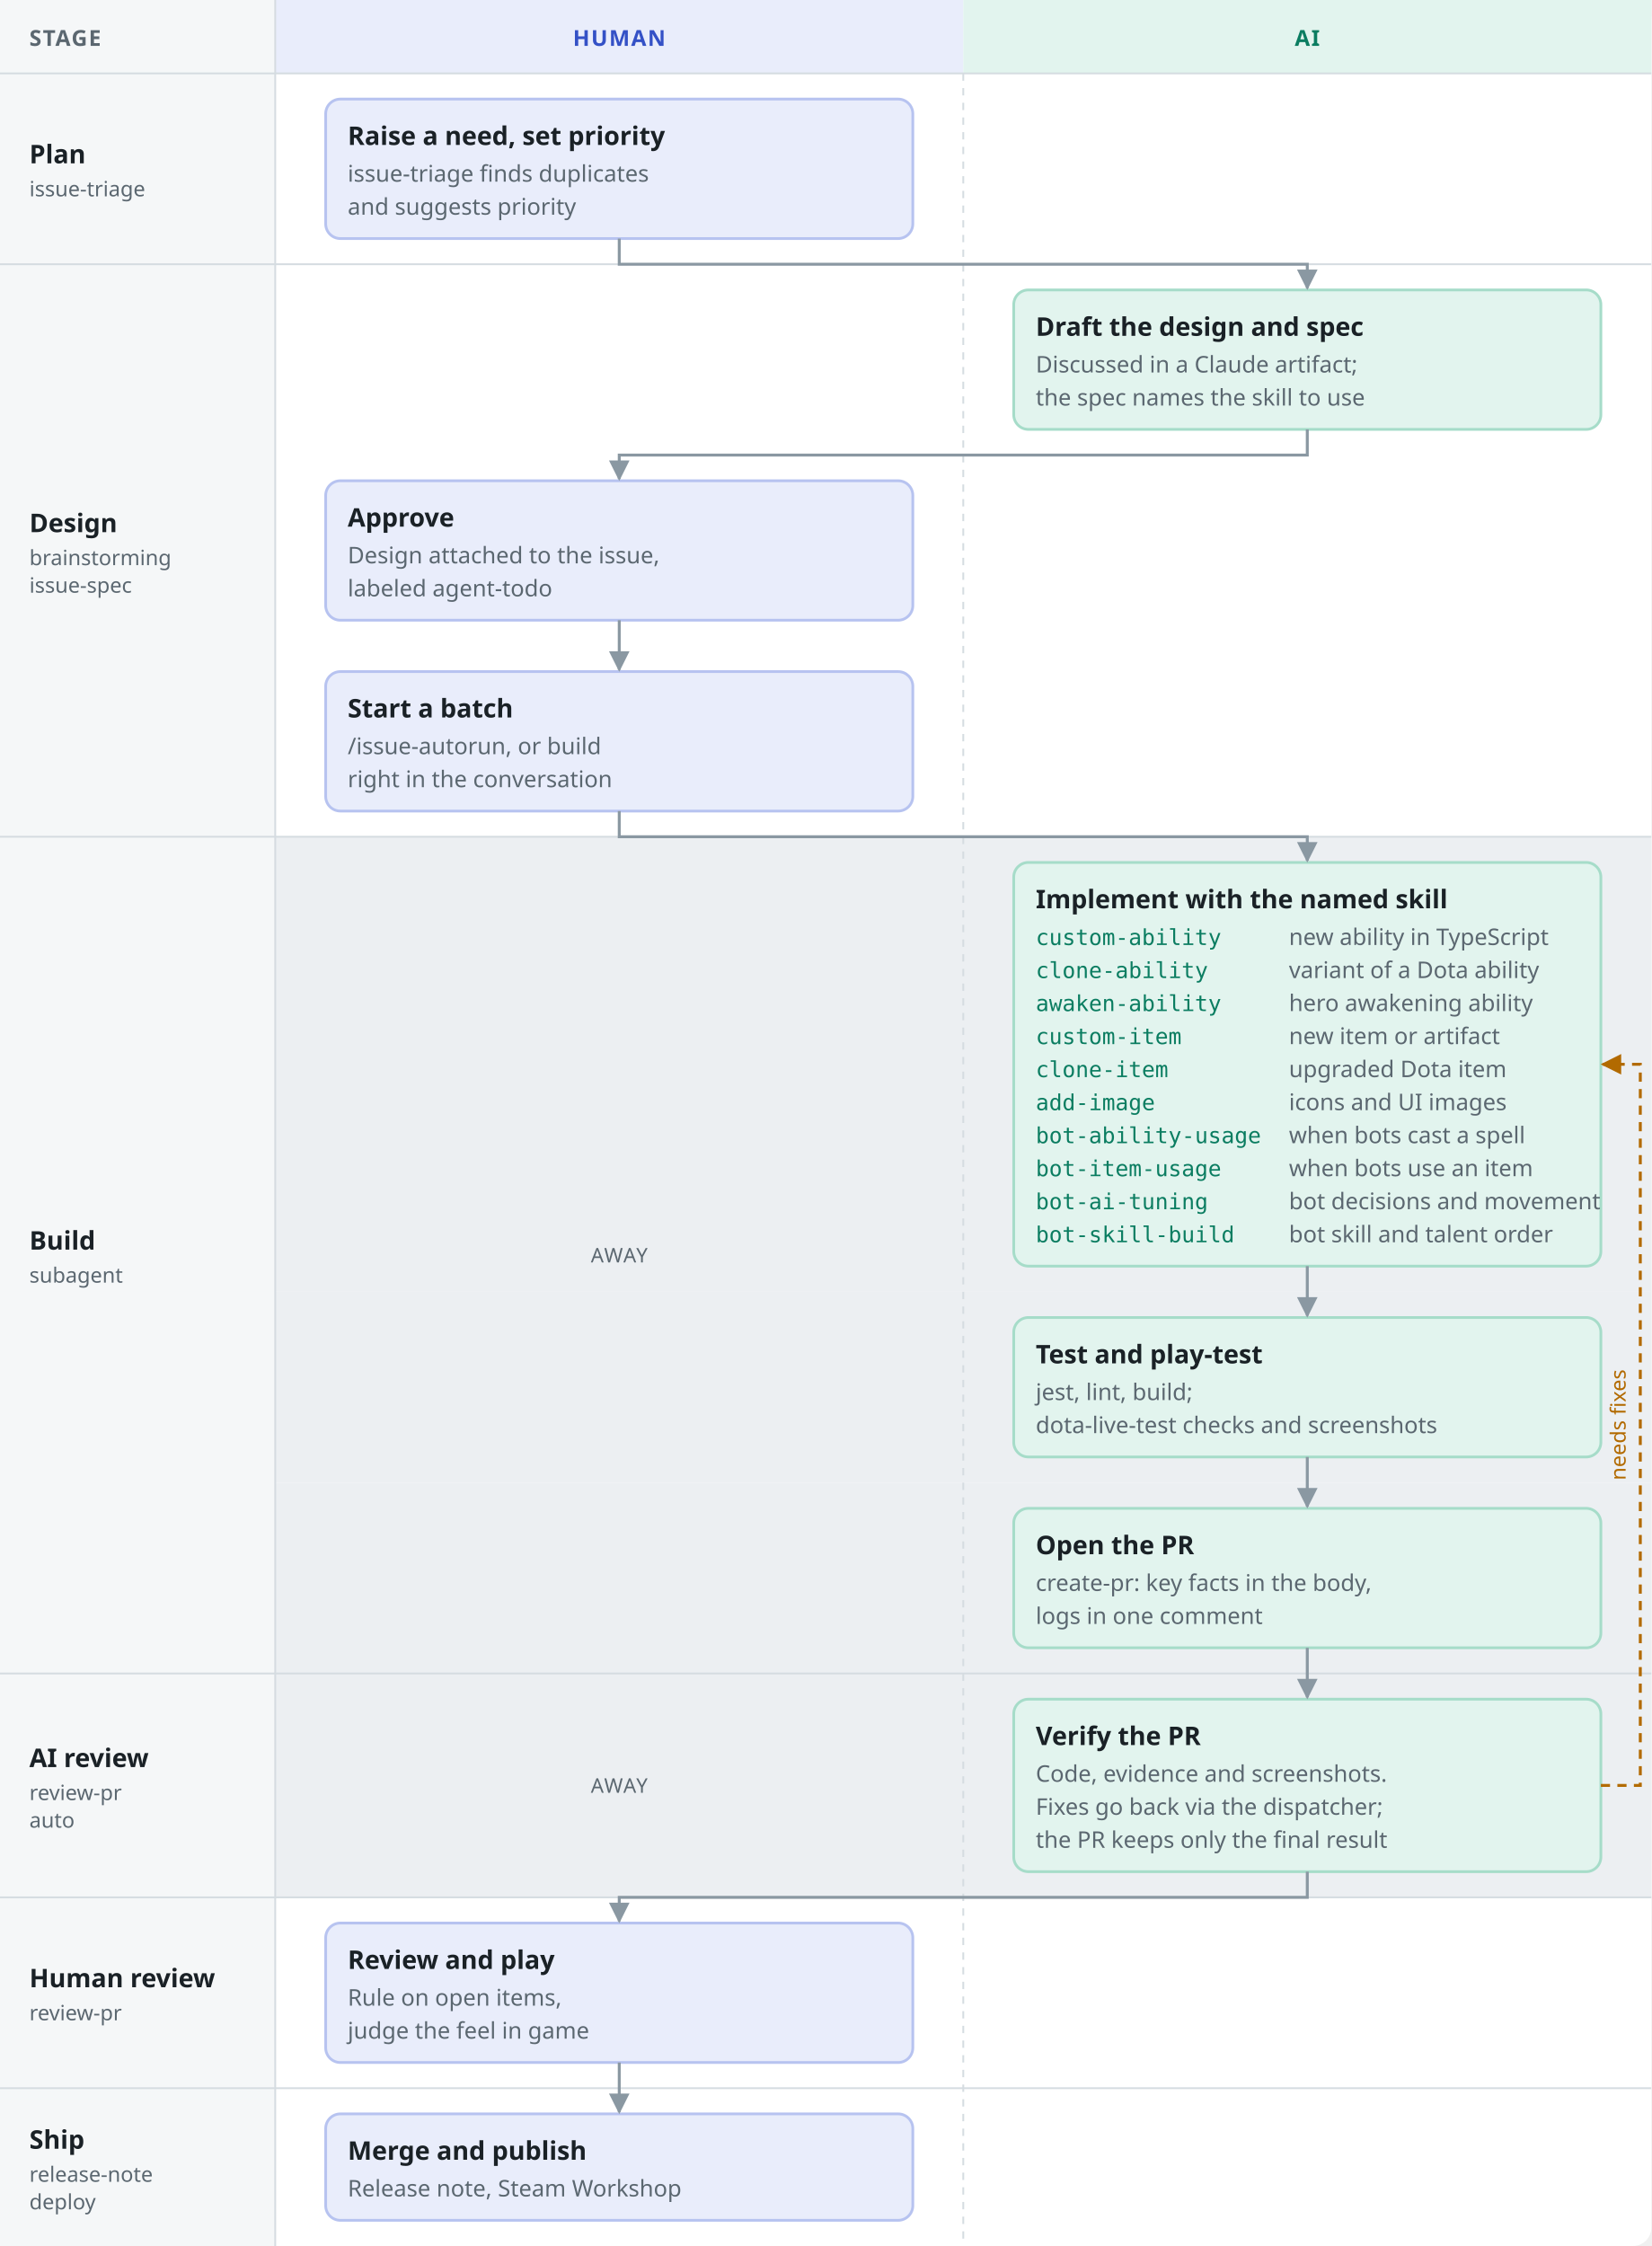
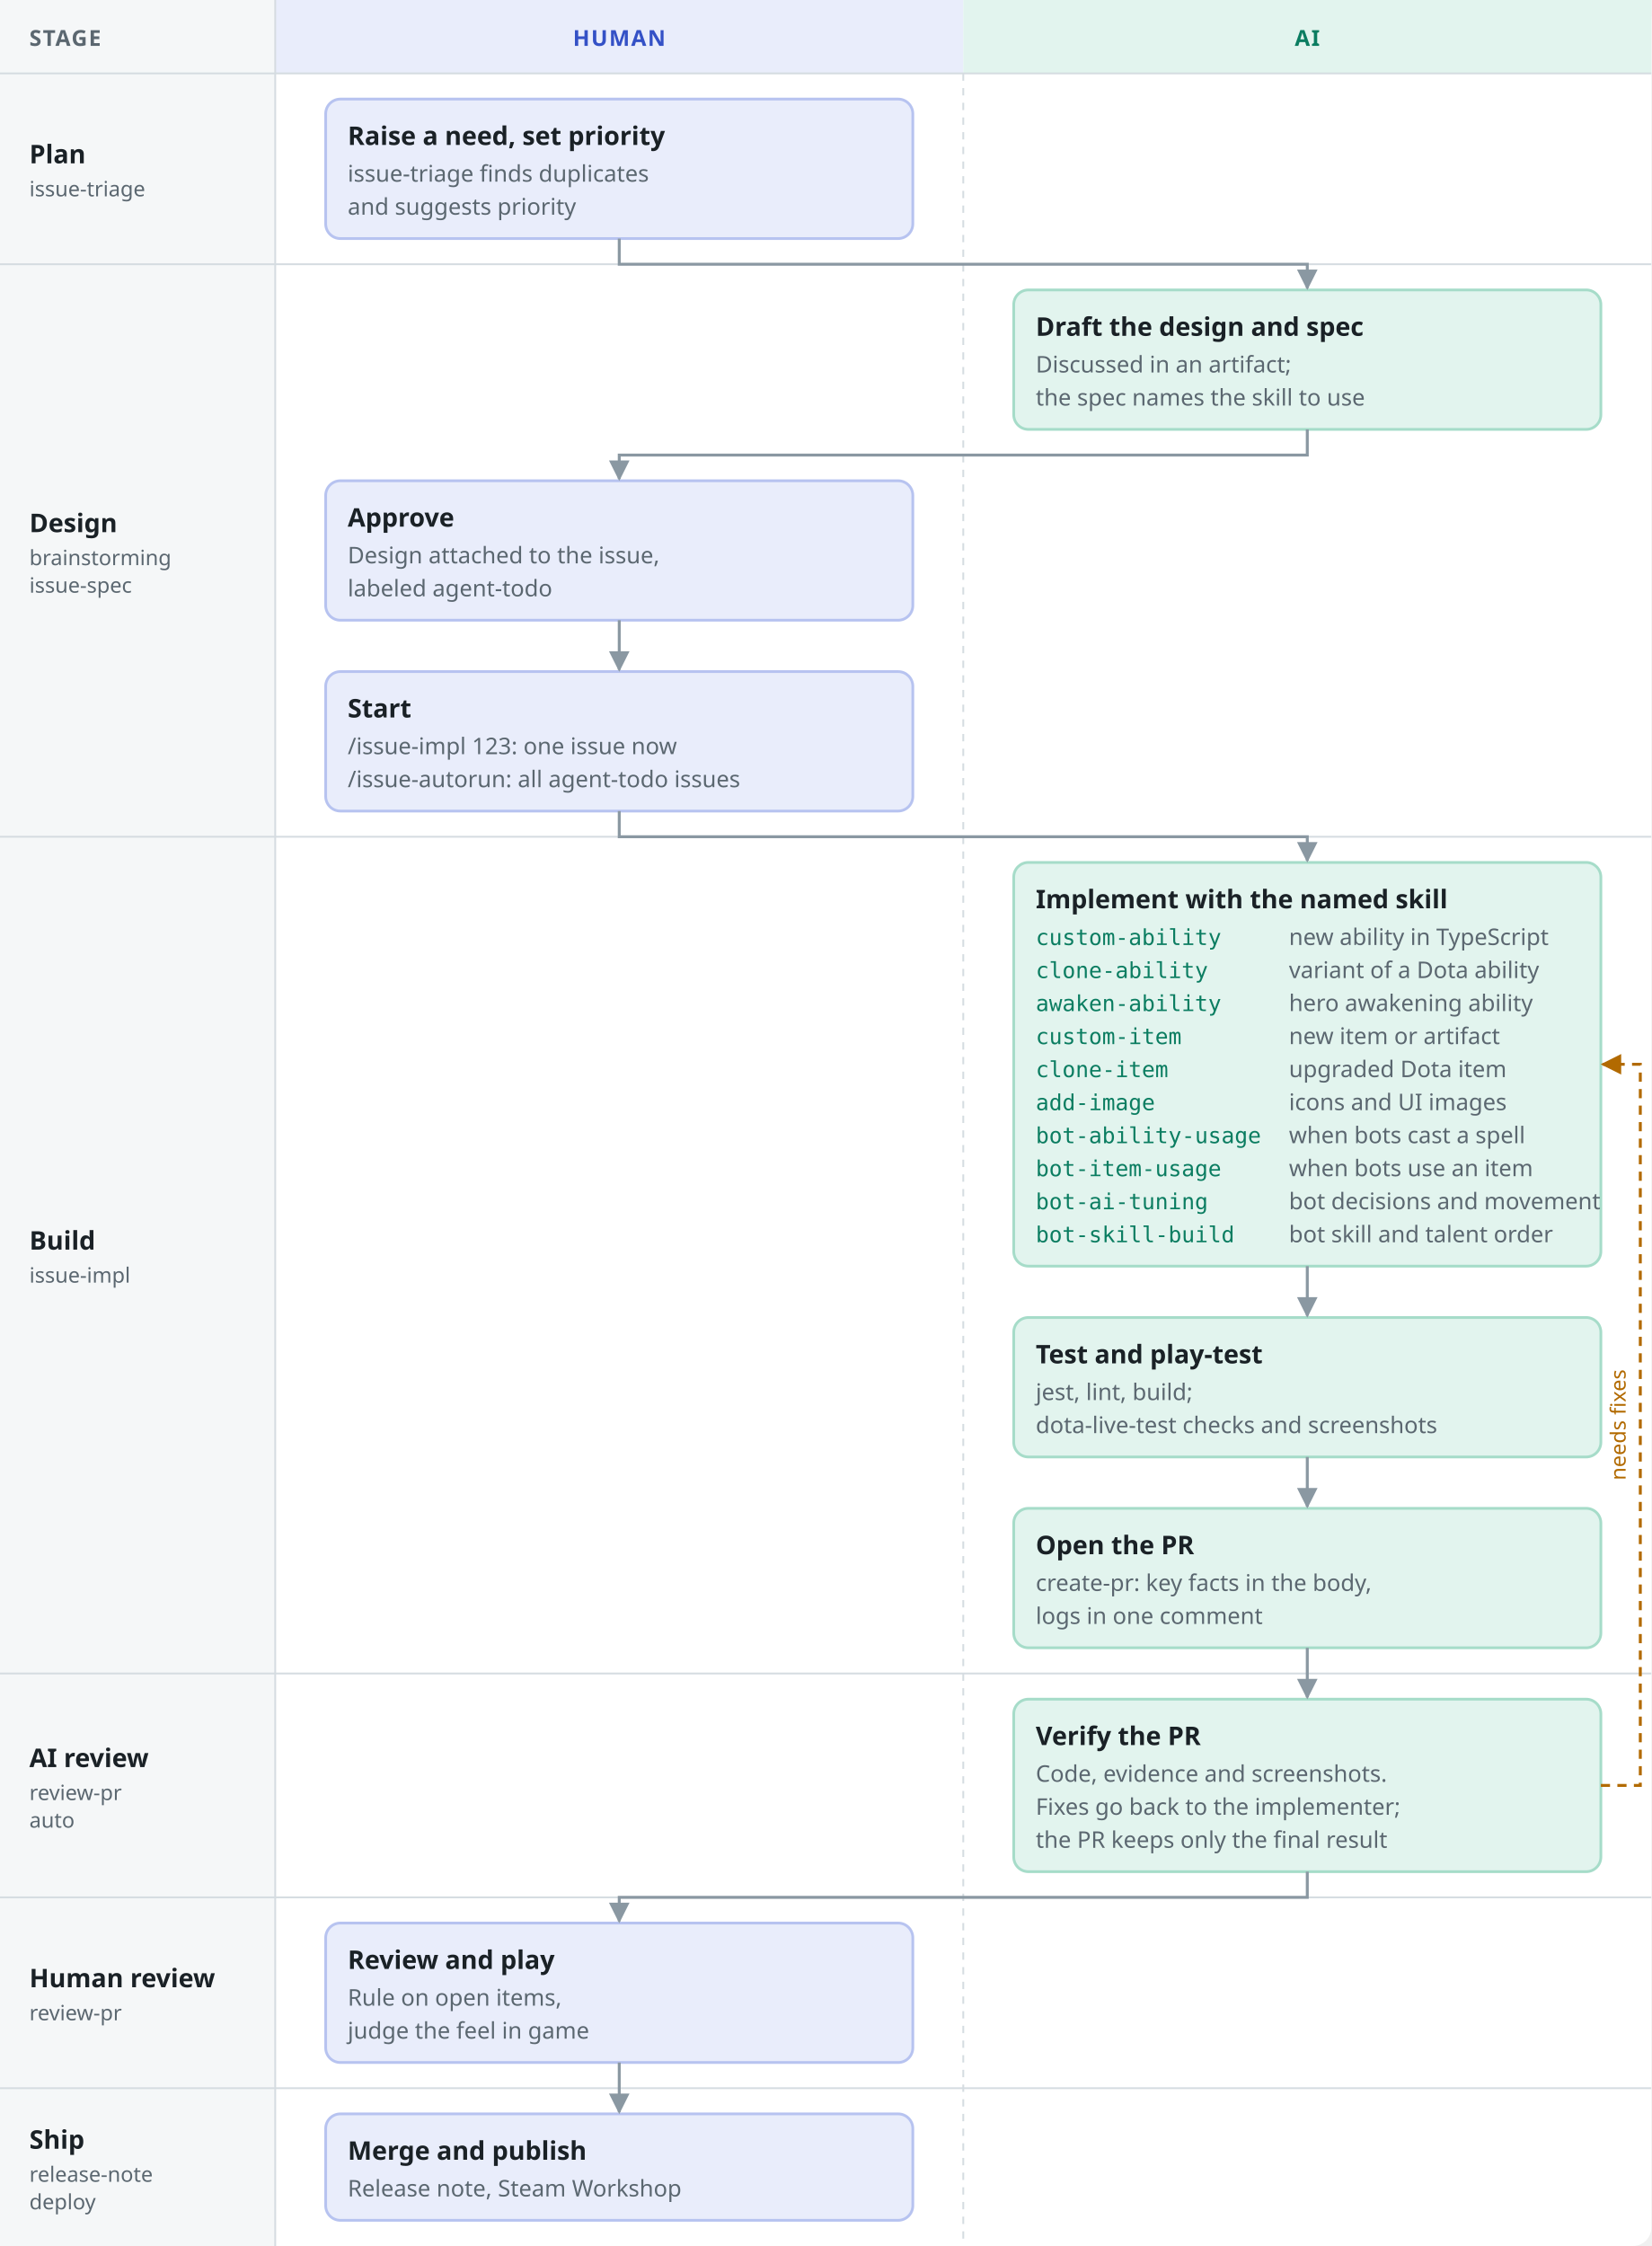
<svg xmlns="http://www.w3.org/2000/svg" viewBox="0 0 900 1224" width="900" height="1224" role="img">
  <style>
  .bg{fill:#ffffff} .stagebg{fill:#f5f7f8} .awaybg{fill:#eceff2}
  .hh{fill:#e9edfb} .ha{fill:#e2f4ee}
  .grid{stroke:#d5dce1;stroke-width:1} .dash{stroke:#d5dce1;stroke-dasharray:4 4}
  .nh{fill:#e9edfb;stroke:#b7c3f0;stroke-width:1.5} .na{fill:#e2f4ee;stroke:#a6dcc9;stroke-width:1.5}
  .t{font:600 14px 'Segoe UI','PingFang SC','Microsoft YaHei',system-ui,sans-serif;fill:#1a2126}
  .d{font:12.5px 'Segoe UI','PingFang SC','Microsoft YaHei',system-ui,sans-serif;fill:#5b6770}
  .code{font:12px ui-monospace,'Cascadia Mono',Consolas,monospace;fill:#0b7d61}
  .st{font:600 14px 'Segoe UI','PingFang SC','Microsoft YaHei',system-ui,sans-serif;fill:#1a2126}
  .ss{font:11.5px 'Segoe UI','PingFang SC','Microsoft YaHei',system-ui,sans-serif;fill:#5b6770}
  .hd{font:700 12px 'Segoe UI','PingFang SC','Microsoft YaHei',system-ui,sans-serif;letter-spacing:.06em}
  .hdS{fill:#5b6770} .hdH{fill:#3451c6} .hdA{fill:#0b7d61}
  .aw{font:11px 'Segoe UI','PingFang SC','Microsoft YaHei',system-ui,sans-serif;fill:#5b6770;letter-spacing:.06em}
  .wire{fill:none;stroke:#8a98a2;stroke-width:1.6} .ah{fill:#8a98a2}
  .loop{fill:none;stroke:#b26a00;stroke-width:1.6;stroke-dasharray:5 4} .lh{fill:#b26a00}
  .lt{font:11.5px 'Segoe UI','PingFang SC','Microsoft YaHei',system-ui,sans-serif;fill:#b26a00}
  @media (prefers-color-scheme: dark){
    .bg{fill:#161d22} .stagebg{fill:#0f1418} .awaybg{fill:#1a2227}
    .hh{fill:#1c2445} .ha{fill:#12302a}
    .grid,.dash{stroke:#2a343b}
    .nh{fill:#1c2445;stroke:#34428a} .na{fill:#12302a;stroke:#1f5a4b}
    .t,.st{fill:#e2e8ec} .d,.ss,.aw,.hdS{fill:#94a2ab}
    .code{fill:#5fd3ad} .hdH{fill:#9fb2ff} .hdA{fill:#5fd3ad}
    .wire{stroke:#6b7a84} .ah{fill:#6b7a84}
    .loop{stroke:#f0b35a} .lh,.lt{fill:#f0b35a}
  }
</style>
  <rect class="bg" x="0" y="0" width="900" height="1224" rx="10" />
  <rect class="stagebg" x="0" y="0" width="150" height="1224" />
-   <rect class="awaybg" x="150" y="456" width="750" height="248" />
-   <rect class="awaybg" x="150" y="704" width="750" height="104" />
-   <rect class="awaybg" x="150" y="808" width="750" height="104" />
-   <rect class="awaybg" x="150" y="912" width="750" height="122" />
  <rect class="stagebg" x="0" y="0" width="150" height="40" />
  <rect class="hh" x="150" y="0" width="375" height="40" />
  <rect class="ha" x="525" y="0" width="375" height="40" />
  <text class="hd hdS" x="16" y="25">STAGE</text>
  <text class="hd hdH" x="337.5" y="25" text-anchor="middle">HUMAN</text>
  <text class="hd hdA" x="712.5" y="25" text-anchor="middle">AI</text>
  <line class="grid" x1="0" y1="40" x2="900" y2="40" />
  <line class="dash" x1="525" y1="40" x2="525" y2="1224" />
  <line class="grid" x1="150" y1="0" x2="150" y2="1224" />
  <text class="st" x="16" y="89.0">Plan</text>
  <text class="ss" x="16" y="107.0">issue-triage</text>
  <line class="grid" x1="0" y1="144" x2="900" y2="144" />
  <text class="st" x="16" y="290.0">Design</text>
  <text class="ss" x="16" y="308.0">brainstorming</text>
  <text class="ss" x="16" y="323.0">issue-spec</text>
  <line class="grid" x1="0" y1="456" x2="900" y2="456" />
  <text class="st" x="16" y="681.0">Build</text>
-   <text class="ss" x="16" y="699.0">subagent</text>
-   <text class="aw" x="337.5" y="688.0" text-anchor="middle">AWAY</text>
+   <text class="ss" x="16" y="699.0">issue-impl</text>
  <line class="grid" x1="0" y1="912" x2="900" y2="912" />
  <text class="st" x="16" y="963.0">AI review</text>
  <text class="ss" x="16" y="981.0">review-pr</text>
  <text class="ss" x="16" y="996.0">auto</text>
-   <text class="aw" x="337.5" y="977.0" text-anchor="middle">AWAY</text>
  <line class="grid" x1="0" y1="1034" x2="900" y2="1034" />
  <text class="st" x="16" y="1083.0">Human review</text>
  <text class="ss" x="16" y="1101.0">review-pr</text>
  <line class="grid" x1="0" y1="1138" x2="900" y2="1138" />
  <text class="st" x="16" y="1171.0">Ship</text>
  <text class="ss" x="16" y="1189.0">release-note</text>
  <text class="ss" x="16" y="1204.0">deploy</text>
  <rect class="nh" x="177.5" y="54" width="320" height="76" rx="8" />
  <text class="t" x="189.5" y="79">Raise a need, set priority</text>
  <text class="d" x="189.5" y="99">issue-triage finds duplicates</text>
  <text class="d" x="189.5" y="117">and suggests priority</text>
  <rect class="na" x="552.5" y="158" width="320" height="76" rx="8" />
  <text class="t" x="564.5" y="183">Draft the design and spec</text>
-   <text class="d" x="564.5" y="203">Discussed in a Claude artifact;</text>
+   <text class="d" x="564.5" y="203">Discussed in an artifact;</text>
  <text class="d" x="564.5" y="221">the spec names the skill to use</text>
  <rect class="nh" x="177.5" y="262" width="320" height="76" rx="8" />
  <text class="t" x="189.5" y="287">Approve</text>
  <text class="d" x="189.5" y="307">Design attached to the issue,</text>
  <text class="d" x="189.5" y="325">labeled agent-todo</text>
  <rect class="nh" x="177.5" y="366" width="320" height="76" rx="8" />
-   <text class="t" x="189.5" y="391">Start a batch</text>
-   <text class="d" x="189.5" y="411">/issue-autorun, or build</text>
-   <text class="d" x="189.5" y="429">right in the conversation</text>
+   <text class="t" x="189.5" y="391">Start</text>
+   <text class="d" x="189.5" y="411">/issue-impl 123: one issue now</text>
+   <text class="d" x="189.5" y="429">/issue-autorun: all agent-todo issues</text>
  <rect class="na" x="552.5" y="470" width="320" height="220" rx="8" />
  <text class="t" x="564.5" y="495">Implement with the named skill</text>
  <text x="564.5" y="515">
    <tspan class="code">custom-ability</tspan>
    <tspan class="d" x="702.5">new ability in TypeScript</tspan>
  </text>
  <text x="564.5" y="533">
    <tspan class="code">clone-ability</tspan>
    <tspan class="d" x="702.5">variant of a Dota ability</tspan>
  </text>
  <text x="564.5" y="551">
    <tspan class="code">awaken-ability</tspan>
    <tspan class="d" x="702.5">hero awakening ability</tspan>
  </text>
  <text x="564.5" y="569">
    <tspan class="code">custom-item</tspan>
    <tspan class="d" x="702.5">new item or artifact</tspan>
  </text>
  <text x="564.5" y="587">
    <tspan class="code">clone-item</tspan>
    <tspan class="d" x="702.5">upgraded Dota item</tspan>
  </text>
  <text x="564.5" y="605">
    <tspan class="code">add-image</tspan>
    <tspan class="d" x="702.5">icons and UI images</tspan>
  </text>
  <text x="564.5" y="623">
    <tspan class="code">bot-ability-usage</tspan>
    <tspan class="d" x="702.5">when bots cast a spell</tspan>
  </text>
  <text x="564.5" y="641">
    <tspan class="code">bot-item-usage</tspan>
    <tspan class="d" x="702.5">when bots use an item</tspan>
  </text>
  <text x="564.5" y="659">
    <tspan class="code">bot-ai-tuning</tspan>
    <tspan class="d" x="702.5">bot decisions and movement</tspan>
  </text>
  <text x="564.5" y="677">
    <tspan class="code">bot-skill-build</tspan>
    <tspan class="d" x="702.5">bot skill and talent order</tspan>
  </text>
  <rect class="na" x="552.5" y="718" width="320" height="76" rx="8" />
  <text class="t" x="564.5" y="743">Test and play-test</text>
  <text class="d" x="564.5" y="763">jest, lint, build;</text>
  <text class="d" x="564.5" y="781">dota-live-test checks and screenshots</text>
  <rect class="na" x="552.5" y="822" width="320" height="76" rx="8" />
  <text class="t" x="564.5" y="847">Open the PR</text>
  <text class="d" x="564.5" y="867">create-pr: key facts in the body,</text>
  <text class="d" x="564.5" y="885">logs in one comment</text>
  <rect class="na" x="552.5" y="926" width="320" height="94" rx="8" />
  <text class="t" x="564.5" y="951">Verify the PR</text>
  <text class="d" x="564.5" y="971">Code, evidence and screenshots.</text>
-   <text class="d" x="564.5" y="989">Fixes go back via the dispatcher;</text>
+   <text class="d" x="564.5" y="989">Fixes go back to the implementer;</text>
  <text class="d" x="564.5" y="1007">the PR keeps only the final result</text>
  <rect class="nh" x="177.5" y="1048" width="320" height="76" rx="8" />
  <text class="t" x="189.5" y="1073">Review and play</text>
  <text class="d" x="189.5" y="1093">Rule on open items,</text>
  <text class="d" x="189.5" y="1111">judge the feel in game</text>
  <rect class="nh" x="177.5" y="1152" width="320" height="58" rx="8" />
  <text class="t" x="189.5" y="1177">Merge and publish</text>
  <text class="d" x="189.5" y="1197">Release note, Steam Workshop</text>
  <defs>
    <marker id="ar" viewBox="0 0 10 10" refX="9" refY="5" markerWidth="7" markerHeight="7" orient="auto-start-reverse">
      <path class="ah" d="M0 0L10 5L0 10z" />
    </marker>
    <marker id="lp" viewBox="0 0 10 10" refX="9" refY="5" markerWidth="7" markerHeight="7" orient="auto-start-reverse">
      <path class="lh" d="M0 0L10 5L0 10z" />
    </marker>
  </defs>
  <path class="wire" d="M337.5 130 V144.0 H712.5 V157" marker-end="url(#ar)" />
  <path class="wire" d="M712.5 234 V248.0 H337.5 V261" marker-end="url(#ar)" />
  <path class="wire" d="M337.5 338 V365" marker-end="url(#ar)" />
  <path class="wire" d="M337.5 442 V456.0 H712.5 V469" marker-end="url(#ar)" />
  <path class="wire" d="M712.5 690 V717" marker-end="url(#ar)" />
  <path class="wire" d="M712.5 794 V821" marker-end="url(#ar)" />
  <path class="wire" d="M712.5 898 V925" marker-end="url(#ar)" />
  <path class="wire" d="M712.5 1020 V1034.0 H337.5 V1047" marker-end="url(#ar)" />
  <path class="wire" d="M337.5 1124 V1151" marker-end="url(#ar)" />
  <path class="loop" d="M872.5 973.0 H894 V580.0 H873.5" marker-end="url(#lp)" />
  <text class="lt" x="886" y="776.5" text-anchor="middle" transform="rotate(-90 886 776.5)">needs fixes</text>
</svg>
